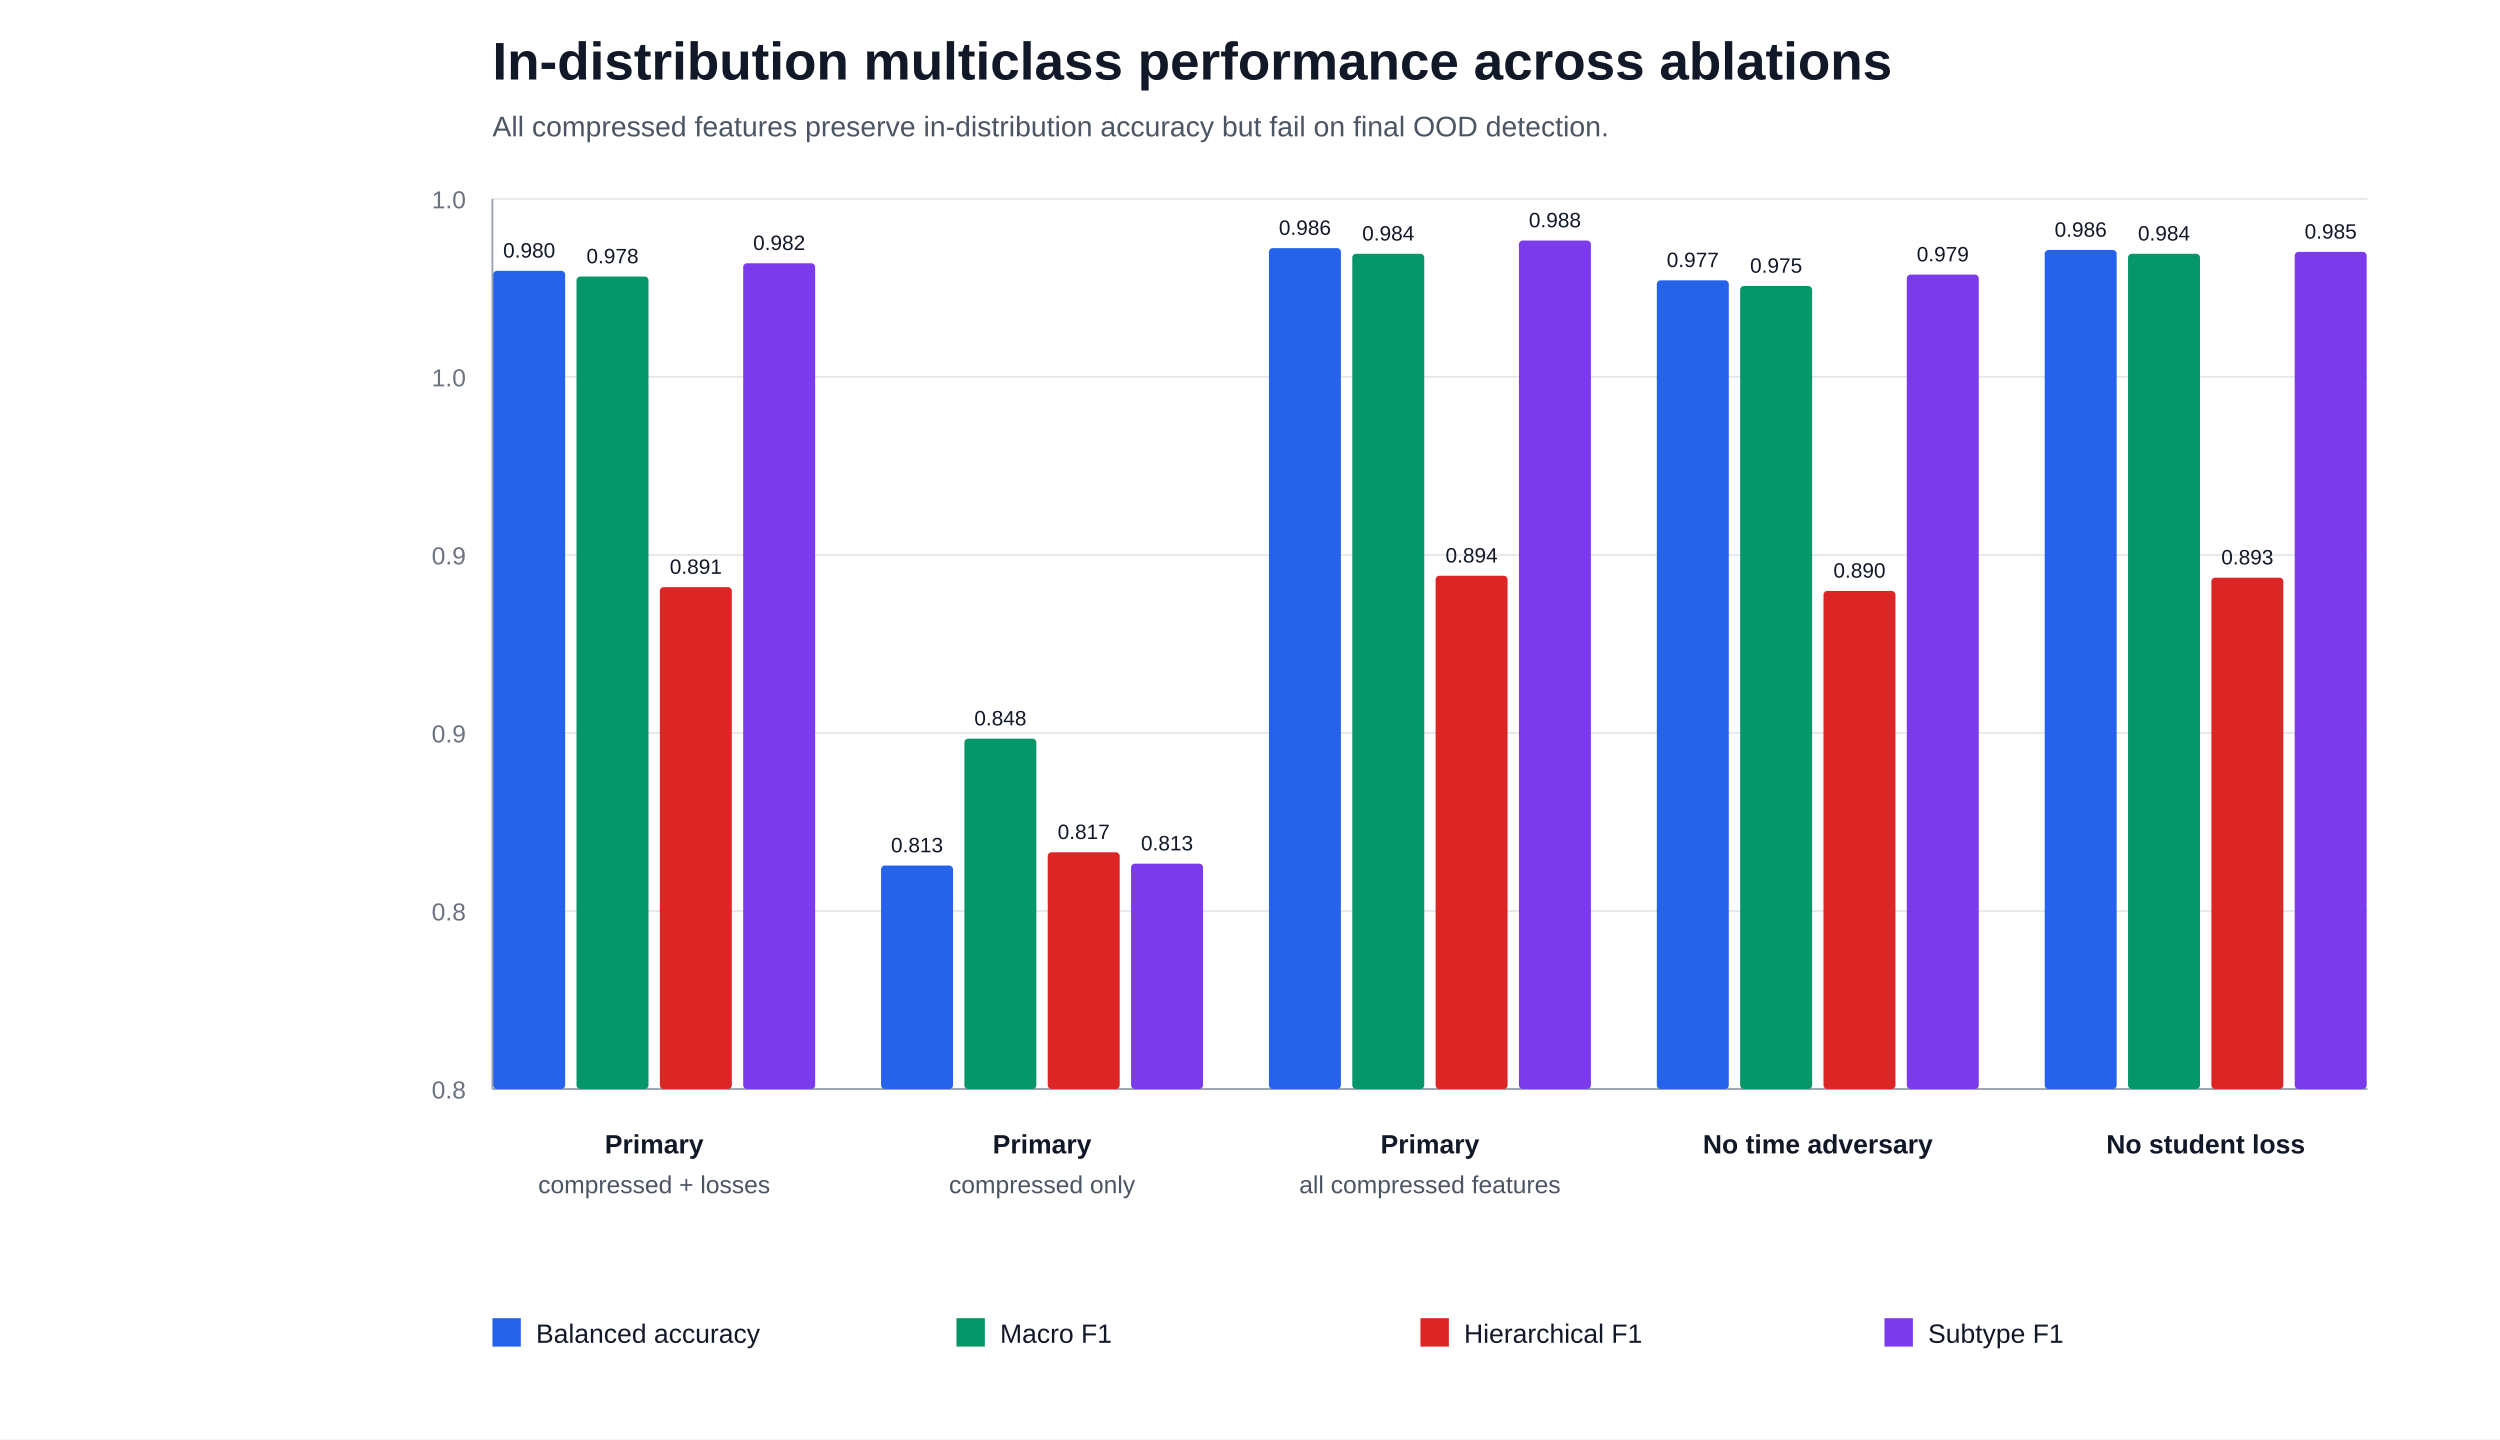
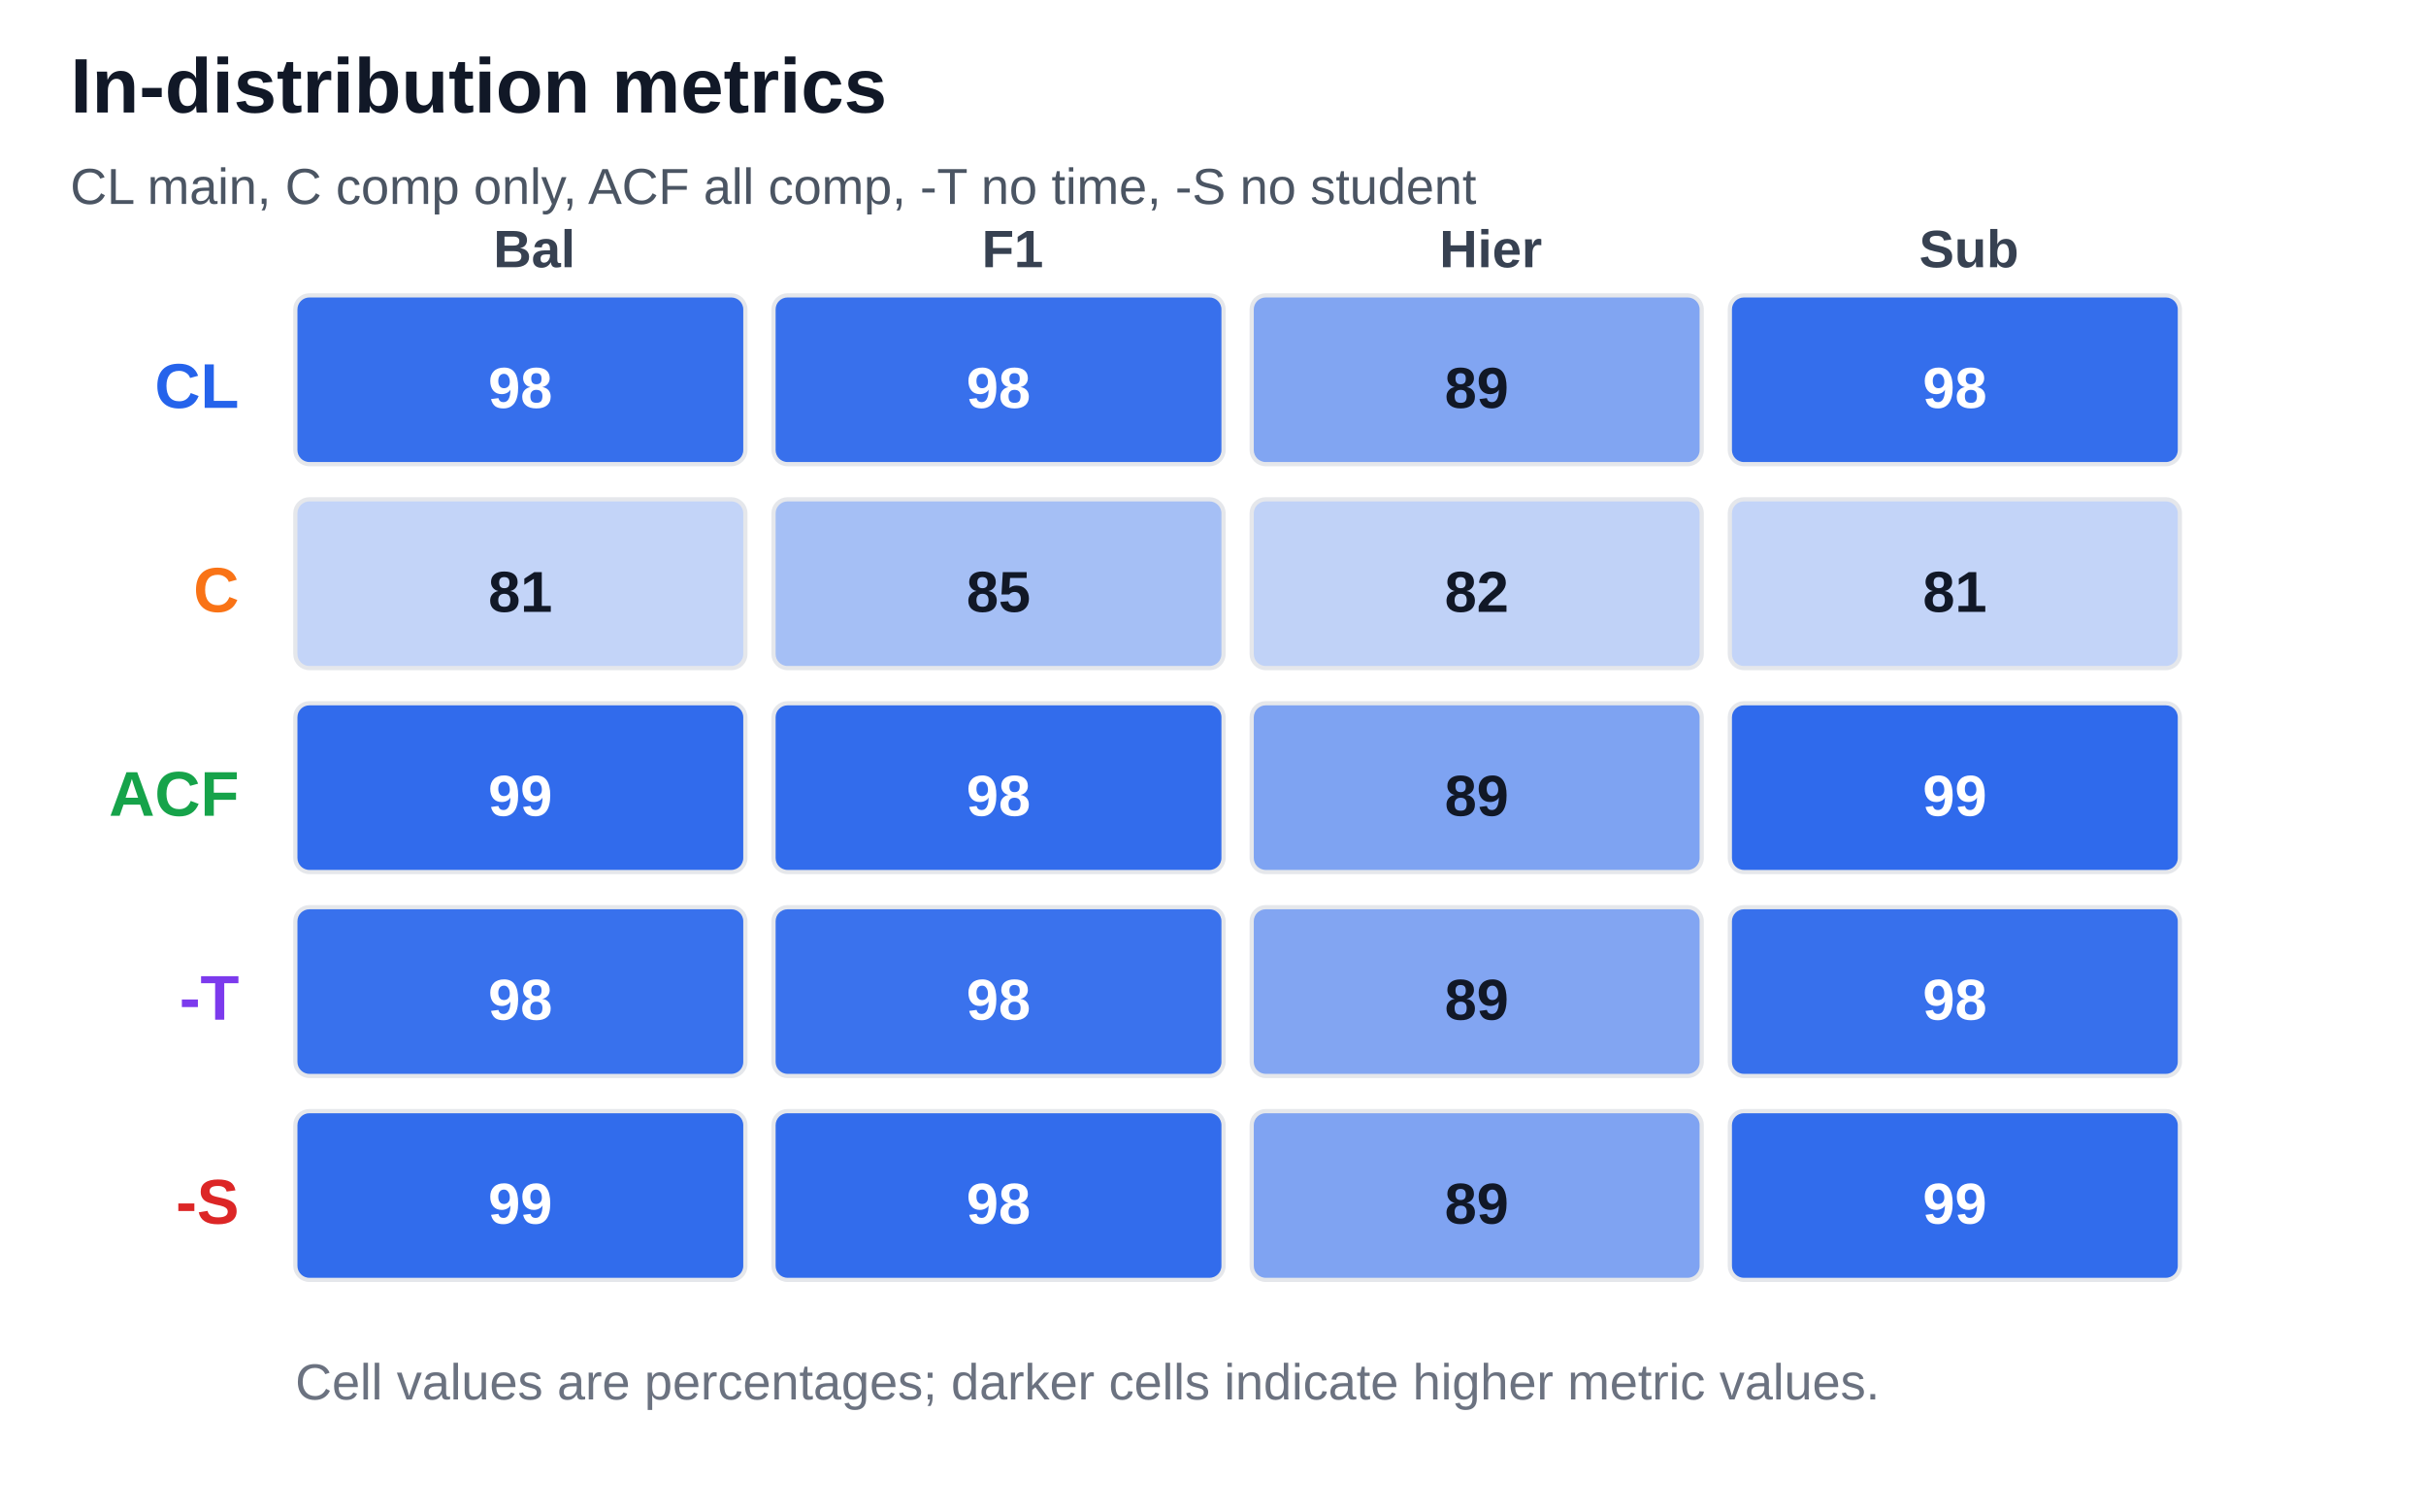
- <svg xmlns="http://www.w3.org/2000/svg" width="1320" height="760" viewBox="0 0 1320 760">
-   <rect width="100%" height="100%" fill="#ffffff" />
-   <text x="260" y="42" font-family="Arial, sans-serif" font-size="28" font-weight="700" fill="#111827">In-distribution multiclass performance across ablations</text>
-   <text x="260" y="72" font-family="Arial, sans-serif" font-size="15" fill="#4b5563">All compressed features preserve in-distribution accuracy but fail on final OOD detection.</text>
-   <line x1="260" y1="575" x2="1250" y2="575" stroke="#e5e7eb" stroke-width="1" />
-   <text x="246" y="580" text-anchor="end" font-family="Arial, sans-serif" font-size="13" fill="#6b7280">0.8</text>
-   <line x1="260" y1="481" x2="1250" y2="481" stroke="#e5e7eb" stroke-width="1" />
-   <text x="246" y="486" text-anchor="end" font-family="Arial, sans-serif" font-size="13" fill="#6b7280">0.8</text>
-   <line x1="260" y1="387" x2="1250" y2="387" stroke="#e5e7eb" stroke-width="1" />
-   <text x="246" y="392" text-anchor="end" font-family="Arial, sans-serif" font-size="13" fill="#6b7280">0.9</text>
-   <line x1="260" y1="293" x2="1250" y2="293" stroke="#e5e7eb" stroke-width="1" />
-   <text x="246" y="298" text-anchor="end" font-family="Arial, sans-serif" font-size="13" fill="#6b7280">0.9</text>
-   <line x1="260" y1="199" x2="1250" y2="199" stroke="#e5e7eb" stroke-width="1" />
-   <text x="246" y="204" text-anchor="end" font-family="Arial, sans-serif" font-size="13" fill="#6b7280">1.0</text>
-   <line x1="260" y1="105" x2="1250" y2="105" stroke="#e5e7eb" stroke-width="1" />
-   <text x="246" y="110" text-anchor="end" font-family="Arial, sans-serif" font-size="13" fill="#6b7280">1.0</text>
-   <line x1="260" y1="105" x2="260" y2="575" stroke="#9ca3af" />
-   <line x1="260" y1="575" x2="1250" y2="575" stroke="#9ca3af" />
-   <rect x="260.4" y="143" width="38" height="432" rx="2" fill="#2563eb" />
-   <text x="279.4" y="136" text-anchor="middle" font-family="Arial, sans-serif" font-size="11" fill="#111827">0.980</text>
-   <rect x="304.4" y="146" width="38" height="429" rx="2" fill="#059669" />
-   <text x="323.4" y="139" text-anchor="middle" font-family="Arial, sans-serif" font-size="11" fill="#111827">0.978</text>
-   <rect x="348.4" y="310" width="38" height="265" rx="2" fill="#dc2626" />
-   <text x="367.4" y="303" text-anchor="middle" font-family="Arial, sans-serif" font-size="11" fill="#111827">0.891</text>
-   <rect x="392.4" y="139" width="38" height="436" rx="2" fill="#7c3aed" />
-   <text x="411.4" y="132" text-anchor="middle" font-family="Arial, sans-serif" font-size="11" fill="#111827">0.982</text>
-   <text x="345.4" y="609" text-anchor="middle" font-family="Arial, sans-serif" font-size="14" font-weight="600" fill="#111827">Primary</text>
-   <text x="345.4" y="630" text-anchor="middle" font-family="Arial, sans-serif" font-size="13" fill="#4b5563">compressed + losses</text>
-   <rect x="465.2" y="457" width="38" height="118" rx="2" fill="#2563eb" />
-   <text x="484.2" y="450" text-anchor="middle" font-family="Arial, sans-serif" font-size="11" fill="#111827">0.813</text>
-   <rect x="509.2" y="390" width="38" height="185" rx="2" fill="#059669" />
-   <text x="528.2" y="383" text-anchor="middle" font-family="Arial, sans-serif" font-size="11" fill="#111827">0.848</text>
-   <rect x="553.2" y="450" width="38" height="125" rx="2" fill="#dc2626" />
-   <text x="572.2" y="443" text-anchor="middle" font-family="Arial, sans-serif" font-size="11" fill="#111827">0.817</text>
-   <rect x="597.2" y="456" width="38" height="119" rx="2" fill="#7c3aed" />
-   <text x="616.2" y="449" text-anchor="middle" font-family="Arial, sans-serif" font-size="11" fill="#111827">0.813</text>
-   <text x="550.2" y="609" text-anchor="middle" font-family="Arial, sans-serif" font-size="14" font-weight="600" fill="#111827">Primary</text>
-   <text x="550.2" y="630" text-anchor="middle" font-family="Arial, sans-serif" font-size="13" fill="#4b5563">compressed only</text>
-   <rect x="670" y="131" width="38" height="444" rx="2" fill="#2563eb" />
-   <text x="689" y="124" text-anchor="middle" font-family="Arial, sans-serif" font-size="11" fill="#111827">0.986</text>
-   <rect x="714" y="134" width="38" height="441" rx="2" fill="#059669" />
-   <text x="733" y="127" text-anchor="middle" font-family="Arial, sans-serif" font-size="11" fill="#111827">0.984</text>
-   <rect x="758" y="304" width="38" height="271" rx="2" fill="#dc2626" />
-   <text x="777" y="297" text-anchor="middle" font-family="Arial, sans-serif" font-size="11" fill="#111827">0.894</text>
-   <rect x="802" y="127" width="38" height="448" rx="2" fill="#7c3aed" />
-   <text x="821" y="120" text-anchor="middle" font-family="Arial, sans-serif" font-size="11" fill="#111827">0.988</text>
-   <text x="755" y="609" text-anchor="middle" font-family="Arial, sans-serif" font-size="14" font-weight="600" fill="#111827">Primary</text>
-   <text x="755" y="630" text-anchor="middle" font-family="Arial, sans-serif" font-size="13" fill="#4b5563">all compressed features</text>
-   <rect x="874.8" y="148" width="38" height="427" rx="2" fill="#2563eb" />
-   <text x="893.8" y="141" text-anchor="middle" font-family="Arial, sans-serif" font-size="11" fill="#111827">0.977</text>
-   <rect x="918.8" y="151" width="38" height="424" rx="2" fill="#059669" />
-   <text x="937.8" y="144" text-anchor="middle" font-family="Arial, sans-serif" font-size="11" fill="#111827">0.975</text>
-   <rect x="962.8" y="312" width="38" height="263" rx="2" fill="#dc2626" />
-   <text x="981.8" y="305" text-anchor="middle" font-family="Arial, sans-serif" font-size="11" fill="#111827">0.890</text>
-   <rect x="1006.8" y="145" width="38" height="430" rx="2" fill="#7c3aed" />
-   <text x="1025.8" y="138" text-anchor="middle" font-family="Arial, sans-serif" font-size="11" fill="#111827">0.979</text>
-   <text x="959.8" y="609" text-anchor="middle" font-family="Arial, sans-serif" font-size="14" font-weight="600" fill="#111827">No time adversary</text>
-   <rect x="1079.6" y="132" width="38" height="443" rx="2" fill="#2563eb" />
-   <text x="1098.6" y="125" text-anchor="middle" font-family="Arial, sans-serif" font-size="11" fill="#111827">0.986</text>
-   <rect x="1123.6" y="134" width="38" height="441" rx="2" fill="#059669" />
-   <text x="1142.6" y="127" text-anchor="middle" font-family="Arial, sans-serif" font-size="11" fill="#111827">0.984</text>
-   <rect x="1167.6" y="305" width="38" height="270" rx="2" fill="#dc2626" />
-   <text x="1186.6" y="298" text-anchor="middle" font-family="Arial, sans-serif" font-size="11" fill="#111827">0.893</text>
-   <rect x="1211.6" y="133" width="38" height="442" rx="2" fill="#7c3aed" />
-   <text x="1230.6" y="126" text-anchor="middle" font-family="Arial, sans-serif" font-size="11" fill="#111827">0.985</text>
-   <text x="1164.6" y="609" text-anchor="middle" font-family="Arial, sans-serif" font-size="14" font-weight="600" fill="#111827">No student loss</text>
-   <rect x="260" y="696" width="15" height="15" fill="#2563eb" />
-   <text x="283" y="709" font-family="Arial, sans-serif" font-size="14" fill="#111827">Balanced accuracy</text>
-   <rect x="505" y="696" width="15" height="15" fill="#059669" />
-   <text x="528" y="709" font-family="Arial, sans-serif" font-size="14" fill="#111827">Macro F1</text>
-   <rect x="750" y="696" width="15" height="15" fill="#dc2626" />
-   <text x="773" y="709" font-family="Arial, sans-serif" font-size="14" fill="#111827">Hierarchical F1</text>
-   <rect x="995" y="696" width="15" height="15" fill="#7c3aed" />
-   <text x="1018" y="709" font-family="Arial, sans-serif" font-size="14" fill="#111827">Subtype F1</text>
+ <svg xmlns="http://www.w3.org/2000/svg" width="3.45in" height="2.15in" viewBox="0 0 345 215">
+   <rect width="345" height="215" fill="#ffffff" />
+   <text x="10" y="16" font-family="Arial, sans-serif" font-size="11" font-weight="700" fill="#111827">In-distribution metrics</text>
+   <text x="10" y="29" font-family="Arial, sans-serif" font-size="7.2" fill="#4b5563">CL main, C comp only, ACF all comp, -T no time, -S no student</text>
+   <text x="76" y="38" text-anchor="middle" font-family="Arial, sans-serif" font-size="7.5" font-weight="700" fill="#374151">Bal</text>
+   <text x="144" y="38" text-anchor="middle" font-family="Arial, sans-serif" font-size="7.5" font-weight="700" fill="#374151">F1</text>
+   <text x="212" y="38" text-anchor="middle" font-family="Arial, sans-serif" font-size="7.5" font-weight="700" fill="#374151">Hier</text>
+   <text x="280" y="38" text-anchor="middle" font-family="Arial, sans-serif" font-size="7.5" font-weight="700" fill="#374151">Sub</text>
+   <text x="34" y="58" text-anchor="end" font-family="Arial, sans-serif" font-size="9" font-weight="700" fill="#2563eb">CL</text>
+   <rect x="42" y="42" width="64" height="24" rx="2" fill="#366fec" stroke="#e5e7eb" stroke-width="0.6" />
+   <text x="74" y="58" text-anchor="middle" font-family="Arial, sans-serif" font-size="8.2" font-weight="700" fill="#ffffff">98</text>
+   <rect x="110" y="42" width="64" height="24" rx="2" fill="#3870ec" stroke="#e5e7eb" stroke-width="0.6" />
+   <text x="142" y="58" text-anchor="middle" font-family="Arial, sans-serif" font-size="8.2" font-weight="700" fill="#ffffff">98</text>
+   <rect x="178" y="42" width="64" height="24" rx="2" fill="#81a5f2" stroke="#e5e7eb" stroke-width="0.6" />
+   <text x="210" y="58" text-anchor="middle" font-family="Arial, sans-serif" font-size="8.2" font-weight="700" fill="#111827">89</text>
+   <rect x="246" y="42" width="64" height="24" rx="2" fill="#346eec" stroke="#e5e7eb" stroke-width="0.6" />
+   <text x="278" y="58" text-anchor="middle" font-family="Arial, sans-serif" font-size="8.2" font-weight="700" fill="#ffffff">98</text>
+   <text x="34" y="87" text-anchor="end" font-family="Arial, sans-serif" font-size="9" font-weight="700" fill="#f97316">C</text>
+   <rect x="42" y="71" width="64" height="24" rx="2" fill="#c3d4f8" stroke="#e5e7eb" stroke-width="0.6" />
+   <text x="74" y="87" text-anchor="middle" font-family="Arial, sans-serif" font-size="8.2" font-weight="700" fill="#111827">81</text>
+   <rect x="110" y="71" width="64" height="24" rx="2" fill="#a5bff5" stroke="#e5e7eb" stroke-width="0.6" />
+   <text x="142" y="87" text-anchor="middle" font-family="Arial, sans-serif" font-size="8.2" font-weight="700" fill="#111827">85</text>
+   <rect x="178" y="71" width="64" height="24" rx="2" fill="#c0d2f7" stroke="#e5e7eb" stroke-width="0.6" />
+   <text x="210" y="87" text-anchor="middle" font-family="Arial, sans-serif" font-size="8.2" font-weight="700" fill="#111827">82</text>
+   <rect x="246" y="71" width="64" height="24" rx="2" fill="#c3d4f8" stroke="#e5e7eb" stroke-width="0.6" />
+   <text x="278" y="87" text-anchor="middle" font-family="Arial, sans-serif" font-size="8.2" font-weight="700" fill="#111827">81</text>
+   <text x="34" y="116" text-anchor="end" font-family="Arial, sans-serif" font-size="9" font-weight="700" fill="#16a34a">ACF</text>
+   <rect x="42" y="100" width="64" height="24" rx="2" fill="#316bec" stroke="#e5e7eb" stroke-width="0.6" />
+   <text x="74" y="116" text-anchor="middle" font-family="Arial, sans-serif" font-size="8.2" font-weight="700" fill="#ffffff">99</text>
+   <rect x="110" y="100" width="64" height="24" rx="2" fill="#326cec" stroke="#e5e7eb" stroke-width="0.6" />
+   <text x="142" y="116" text-anchor="middle" font-family="Arial, sans-serif" font-size="8.2" font-weight="700" fill="#ffffff">98</text>
+   <rect x="178" y="100" width="64" height="24" rx="2" fill="#7ea3f2" stroke="#e5e7eb" stroke-width="0.6" />
+   <text x="210" y="116" text-anchor="middle" font-family="Arial, sans-serif" font-size="8.2" font-weight="700" fill="#111827">89</text>
+   <rect x="246" y="100" width="64" height="24" rx="2" fill="#2f6aec" stroke="#e5e7eb" stroke-width="0.6" />
+   <text x="278" y="116" text-anchor="middle" font-family="Arial, sans-serif" font-size="8.2" font-weight="700" fill="#ffffff">99</text>
+   <text x="34" y="145" text-anchor="end" font-family="Arial, sans-serif" font-size="9" font-weight="700" fill="#7c3aed">-T</text>
+   <rect x="42" y="129" width="64" height="24" rx="2" fill="#3871ed" stroke="#e5e7eb" stroke-width="0.6" />
+   <text x="74" y="145" text-anchor="middle" font-family="Arial, sans-serif" font-size="8.2" font-weight="700" fill="#ffffff">98</text>
+   <rect x="110" y="129" width="64" height="24" rx="2" fill="#3a72ed" stroke="#e5e7eb" stroke-width="0.6" />
+   <text x="142" y="145" text-anchor="middle" font-family="Arial, sans-serif" font-size="8.2" font-weight="700" fill="#ffffff">98</text>
+   <rect x="178" y="129" width="64" height="24" rx="2" fill="#82a5f2" stroke="#e5e7eb" stroke-width="0.6" />
+   <text x="210" y="145" text-anchor="middle" font-family="Arial, sans-serif" font-size="8.2" font-weight="700" fill="#111827">89</text>
+   <rect x="246" y="129" width="64" height="24" rx="2" fill="#3770ec" stroke="#e5e7eb" stroke-width="0.6" />
+   <text x="278" y="145" text-anchor="middle" font-family="Arial, sans-serif" font-size="8.2" font-weight="700" fill="#ffffff">98</text>
+   <text x="34" y="174" text-anchor="end" font-family="Arial, sans-serif" font-size="9" font-weight="700" fill="#dc2626">-S</text>
+   <rect x="42" y="158" width="64" height="24" rx="2" fill="#316cec" stroke="#e5e7eb" stroke-width="0.6" />
+   <text x="74" y="174" text-anchor="middle" font-family="Arial, sans-serif" font-size="8.2" font-weight="700" fill="#ffffff">99</text>
+   <rect x="110" y="158" width="64" height="24" rx="2" fill="#326cec" stroke="#e5e7eb" stroke-width="0.6" />
+   <text x="142" y="174" text-anchor="middle" font-family="Arial, sans-serif" font-size="8.2" font-weight="700" fill="#ffffff">98</text>
+   <rect x="178" y="158" width="64" height="24" rx="2" fill="#7fa3f2" stroke="#e5e7eb" stroke-width="0.6" />
+   <text x="210" y="174" text-anchor="middle" font-family="Arial, sans-serif" font-size="8.2" font-weight="700" fill="#111827">89</text>
+   <rect x="246" y="158" width="64" height="24" rx="2" fill="#316cec" stroke="#e5e7eb" stroke-width="0.6" />
+   <text x="278" y="174" text-anchor="middle" font-family="Arial, sans-serif" font-size="8.2" font-weight="700" fill="#ffffff">99</text>
+   <text x="42" y="199" font-family="Arial, sans-serif" font-size="7.2" fill="#6b7280">Cell values are percentages; darker cells indicate higher metric values.</text>
</svg>
